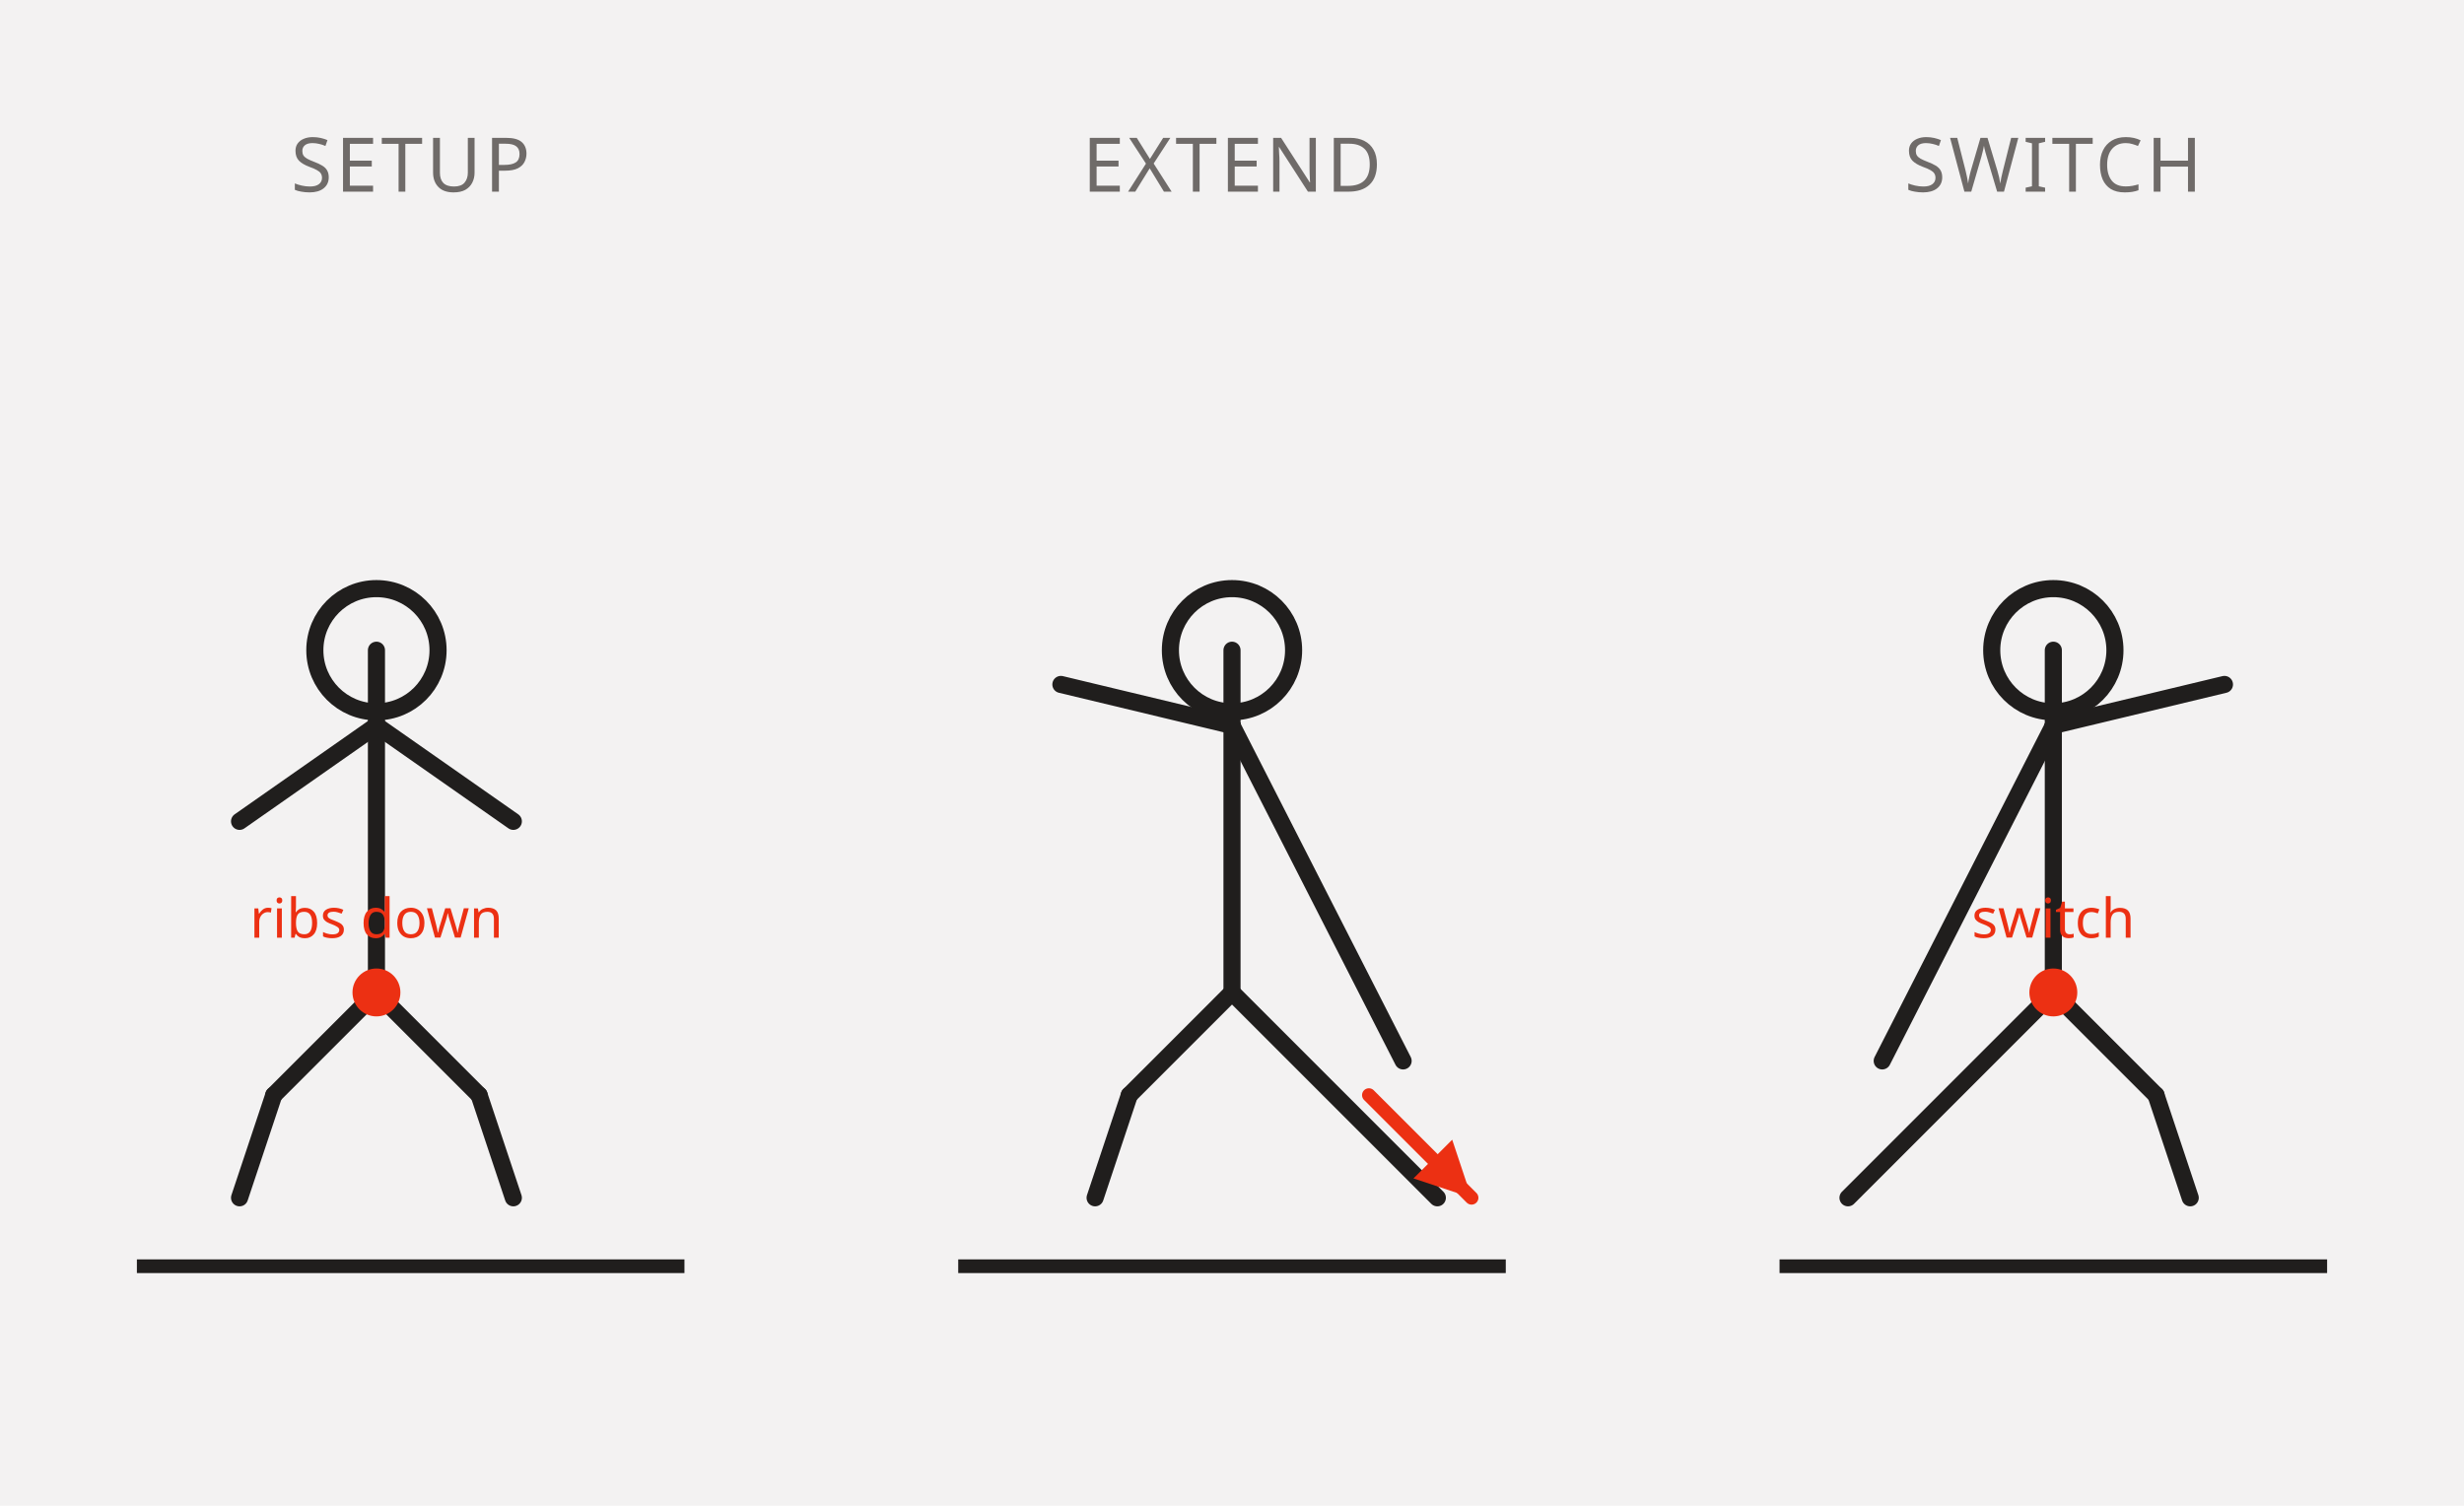
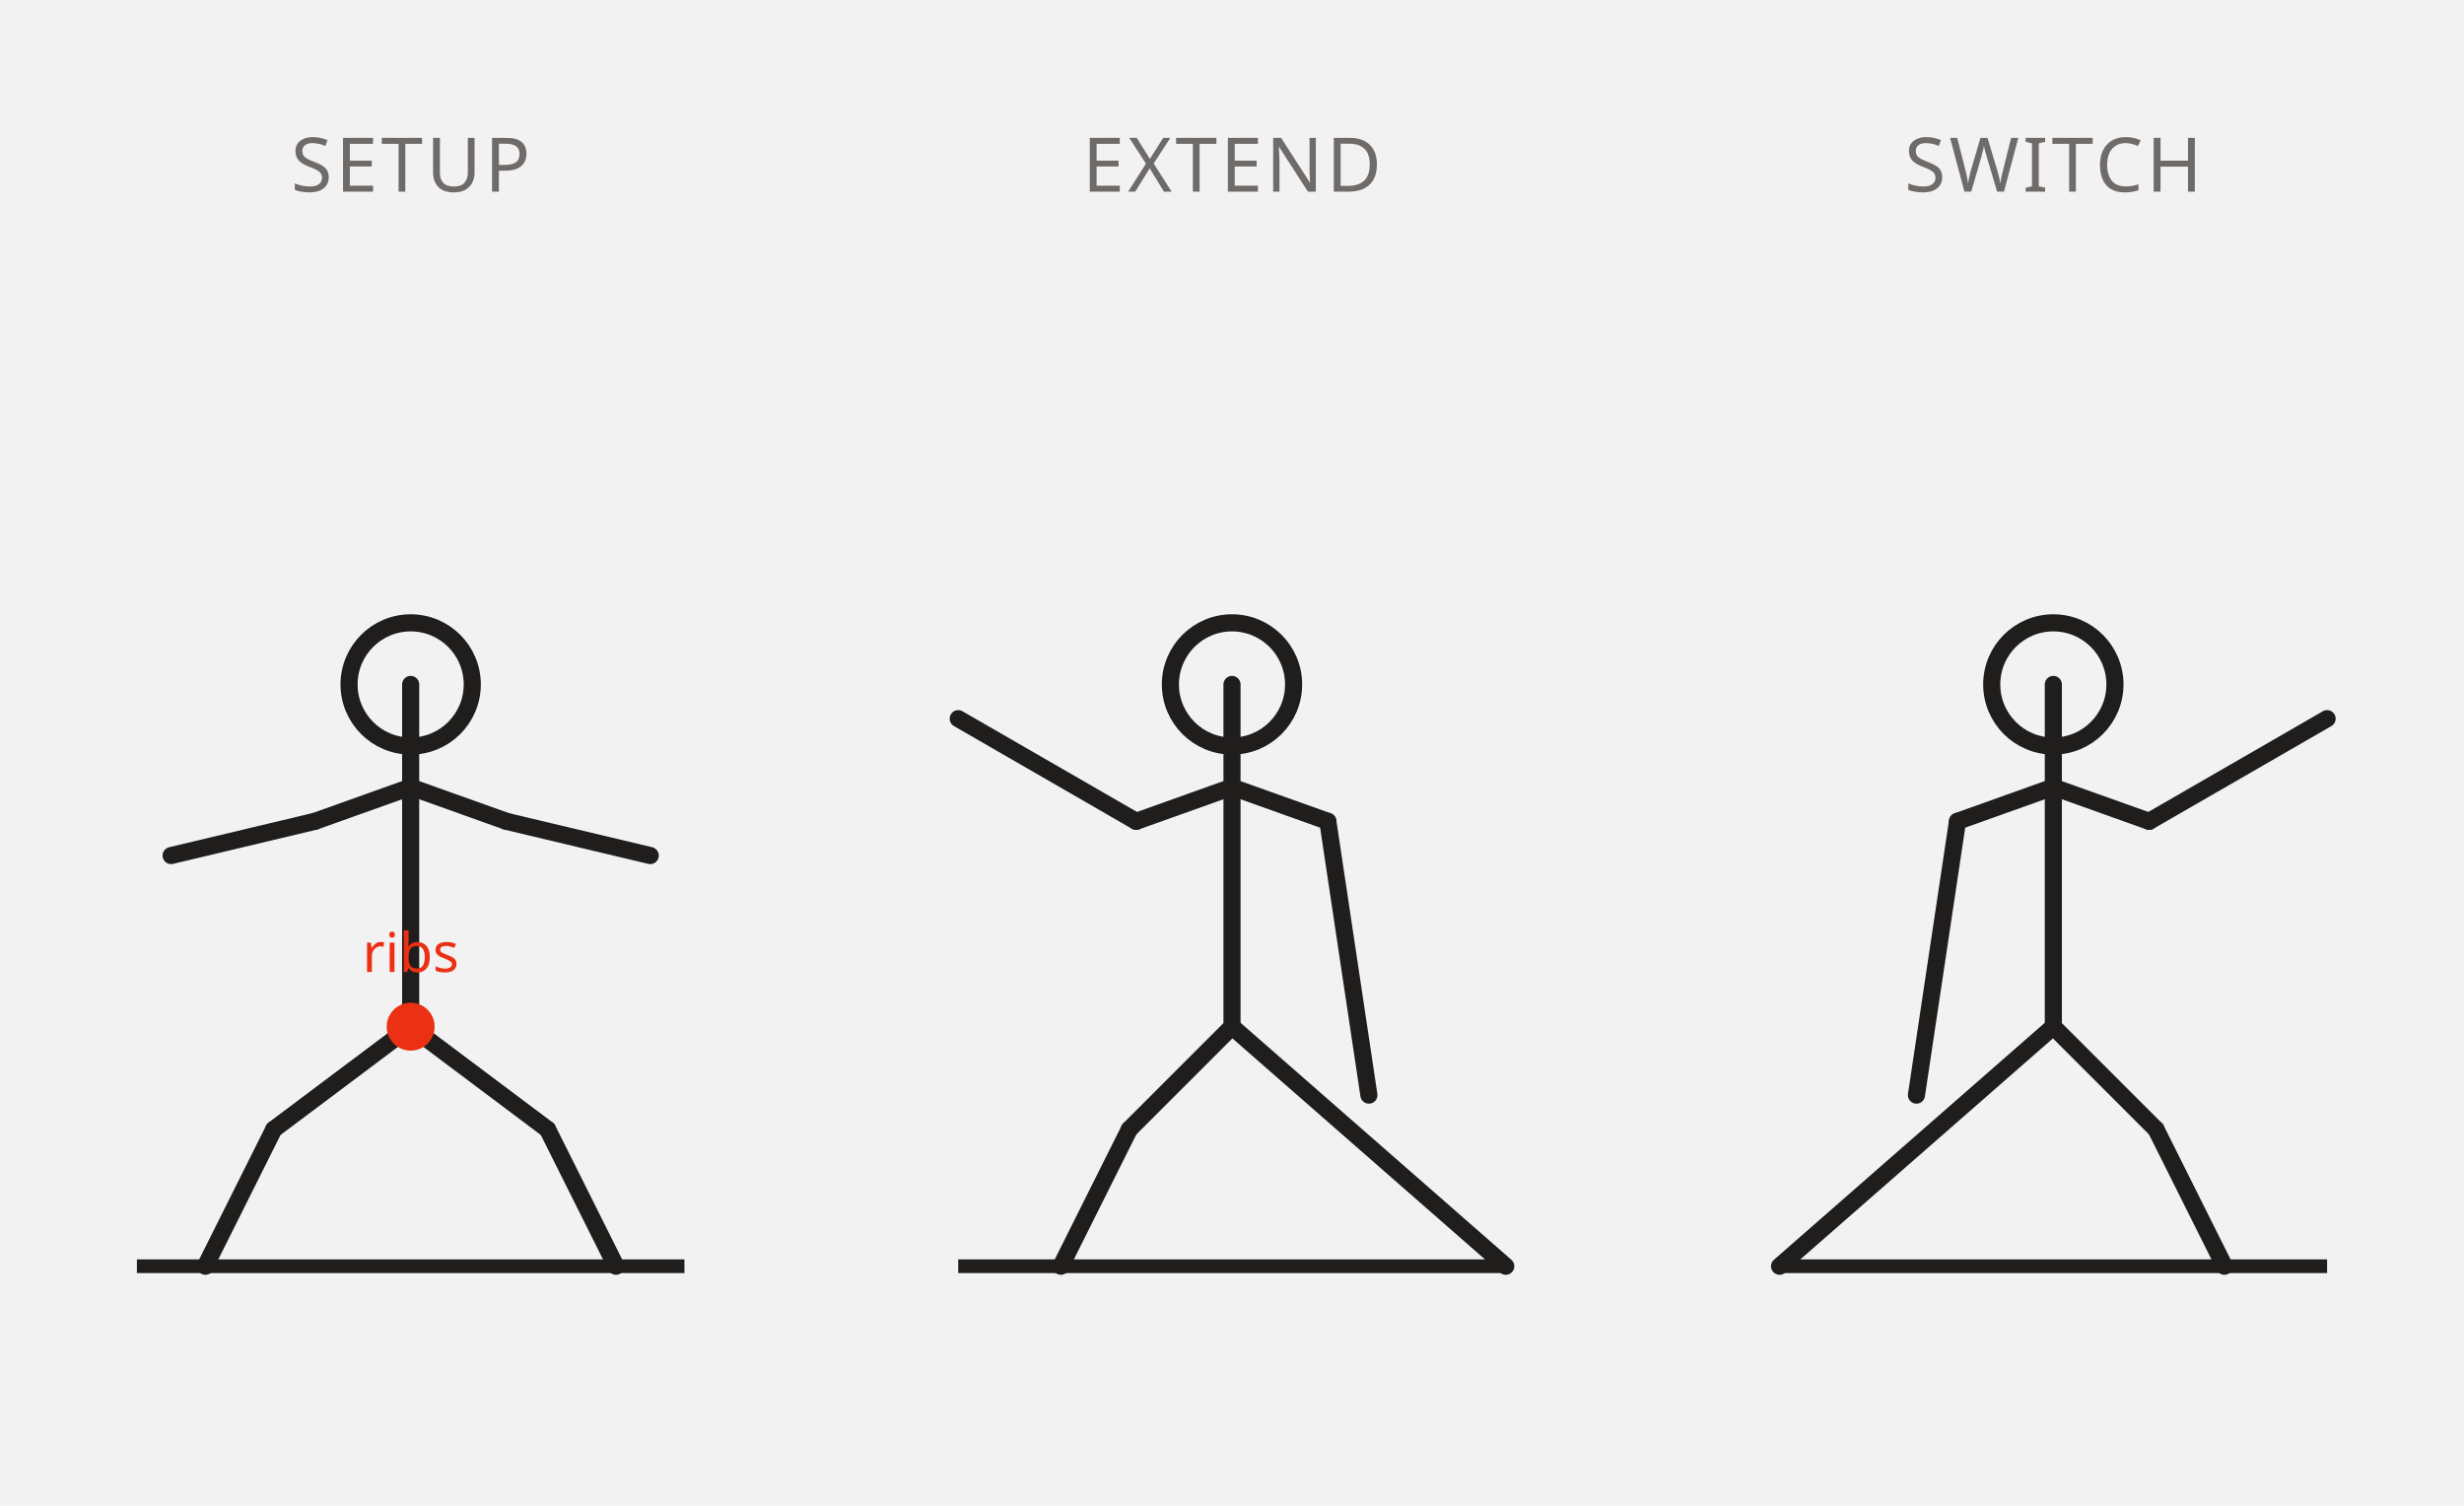
- <svg xmlns="http://www.w3.org/2000/svg" viewBox="0 0 360 220" fill="none" role="img" aria-label="Dead-bug form: setup, extend, switch">
+ <svg xmlns="http://www.w3.org/2000/svg" viewBox="0 0 360 220" fill="none" role="img" aria-label="dead-bug form phases">
  <rect width="360" height="220" fill="#f3f2f2" />
  <text x="60" y="28" text-anchor="middle" fill="#6f6b69" font-family="Archivo, system-ui, sans-serif" font-size="11" letter-spacing="0.5">SETUP</text>
  <text x="180" y="28" text-anchor="middle" fill="#6f6b69" font-family="Archivo, system-ui, sans-serif" font-size="11" letter-spacing="0.5">EXTEND</text>
  <text x="300" y="28" text-anchor="middle" fill="#6f6b69" font-family="Archivo, system-ui, sans-serif" font-size="11" letter-spacing="0.5">SWITCH</text>
  <line x1="20" y1="185" x2="100" y2="185" stroke="#201e1d" stroke-width="2" />
  <line x1="140" y1="185" x2="220" y2="185" stroke="#201e1d" stroke-width="2" />
  <line x1="260" y1="185" x2="340" y2="185" stroke="#201e1d" stroke-width="2" />
  <g stroke="#201e1d" stroke-width="2.5" stroke-linecap="round" stroke-linejoin="round" fill="none">
-     <circle cx="55" cy="95" r="9" />
-     <line x1="55" y1="95" x2="55" y2="106" />
-     <line x1="55" y1="106" x2="55" y2="145" />
-     <line x1="55" y1="106" x2="55" y2="106" />
-     <line x1="55" y1="106" x2="55" y2="106" />
-     <line x1="55" y1="106" x2="35" y2="120" />
-     <line x1="55" y1="106" x2="75" y2="120" />
-     <line x1="55" y1="145" x2="40" y2="160" />
-     <line x1="40" y1="160" x2="35" y2="175" />
-     <line x1="55" y1="145" x2="70" y2="160" />
-     <line x1="70" y1="160" x2="75" y2="175" />
+     <circle cx="60" cy="100" r="9" />
+     <line x1="60" y1="100" x2="60" y2="115" />
+     <line x1="60" y1="115" x2="60" y2="150" />
+     <line x1="60" y1="115" x2="46" y2="120" />
+     <line x1="60" y1="115" x2="74" y2="120" />
+     <line x1="46" y1="120" x2="25" y2="125" />
+     <line x1="74" y1="120" x2="95" y2="125" />
+     <line x1="60" y1="150" x2="40" y2="165" />
+     <line x1="40" y1="165" x2="30" y2="185" />
+     <line x1="60" y1="150" x2="80" y2="165" />
+     <line x1="80" y1="165" x2="90" y2="185" />
  </g>
-   <circle cx="55" cy="145" r="3.5" fill="#ec3013" />
-   <text x="55" y="137" text-anchor="middle" fill="#ec3013" font-family="Archivo, system-ui, sans-serif" font-size="8">ribs down</text>
+   <circle cx="60" cy="150" r="3.5" fill="#ec3013" />
+   <text x="60" y="142" text-anchor="middle" fill="#ec3013" font-family="Archivo, system-ui, sans-serif" font-size="8">ribs</text>
  <g stroke="#201e1d" stroke-width="2.5" stroke-linecap="round" stroke-linejoin="round" fill="none">
-     <circle cx="180" cy="95" r="9" />
-     <line x1="180" y1="95" x2="180" y2="106" />
-     <line x1="180" y1="106" x2="180" y2="145" />
-     <line x1="180" y1="106" x2="180" y2="106" />
-     <line x1="180" y1="106" x2="180" y2="106" />
-     <line x1="180" y1="106" x2="155" y2="100" />
-     <line x1="180" y1="106" x2="205" y2="155" />
-     <line x1="180" y1="145" x2="165" y2="160" />
-     <line x1="165" y1="160" x2="160" y2="175" />
-     <line x1="180" y1="145" x2="210" y2="175" />
+     <circle cx="180" cy="100" r="9" />
+     <line x1="180" y1="100" x2="180" y2="115" />
+     <line x1="180" y1="115" x2="180" y2="150" />
+     <line x1="180" y1="115" x2="166" y2="120" />
+     <line x1="180" y1="115" x2="194" y2="120" />
+     <line x1="166" y1="120" x2="140" y2="105" />
+     <line x1="194" y1="120" x2="200" y2="160" />
+     <line x1="180" y1="150" x2="165" y2="165" />
+     <line x1="165" y1="165" x2="155" y2="185" />
+     <line x1="180" y1="150" x2="220" y2="185" />
  </g>
-   <path d="M200 160 L215 175" stroke="#ec3013" stroke-width="2" stroke-linecap="round" />
-   <polygon points="215,175 206.515,172.172 212.172,166.515" fill="#ec3013" />
  <g stroke="#201e1d" stroke-width="2.5" stroke-linecap="round" stroke-linejoin="round" fill="none">
-     <circle cx="300" cy="95" r="9" />
-     <line x1="300" y1="95" x2="300" y2="106" />
-     <line x1="300" y1="106" x2="300" y2="145" />
-     <line x1="300" y1="106" x2="300" y2="106" />
-     <line x1="300" y1="106" x2="300" y2="106" />
-     <line x1="300" y1="106" x2="275" y2="155" />
-     <line x1="300" y1="106" x2="325" y2="100" />
-     <line x1="300" y1="145" x2="315" y2="160" />
-     <line x1="315" y1="160" x2="320" y2="175" />
-     <line x1="300" y1="145" x2="270" y2="175" />
+     <circle cx="300" cy="100" r="9" />
+     <line x1="300" y1="100" x2="300" y2="115" />
+     <line x1="300" y1="115" x2="300" y2="150" />
+     <line x1="300" y1="115" x2="286" y2="120" />
+     <line x1="300" y1="115" x2="314" y2="120" />
+     <line x1="286" y1="120" x2="280" y2="160" />
+     <line x1="314" y1="120" x2="340" y2="105" />
+     <line x1="300" y1="150" x2="260" y2="185" />
+     <line x1="300" y1="150" x2="315" y2="165" />
+     <line x1="315" y1="165" x2="325" y2="185" />
  </g>
-   <circle cx="300" cy="145" r="3.5" fill="#ec3013" />
-   <text x="300" y="137" text-anchor="middle" fill="#ec3013" font-family="Archivo, system-ui, sans-serif" font-size="8">switch</text>
</svg>
